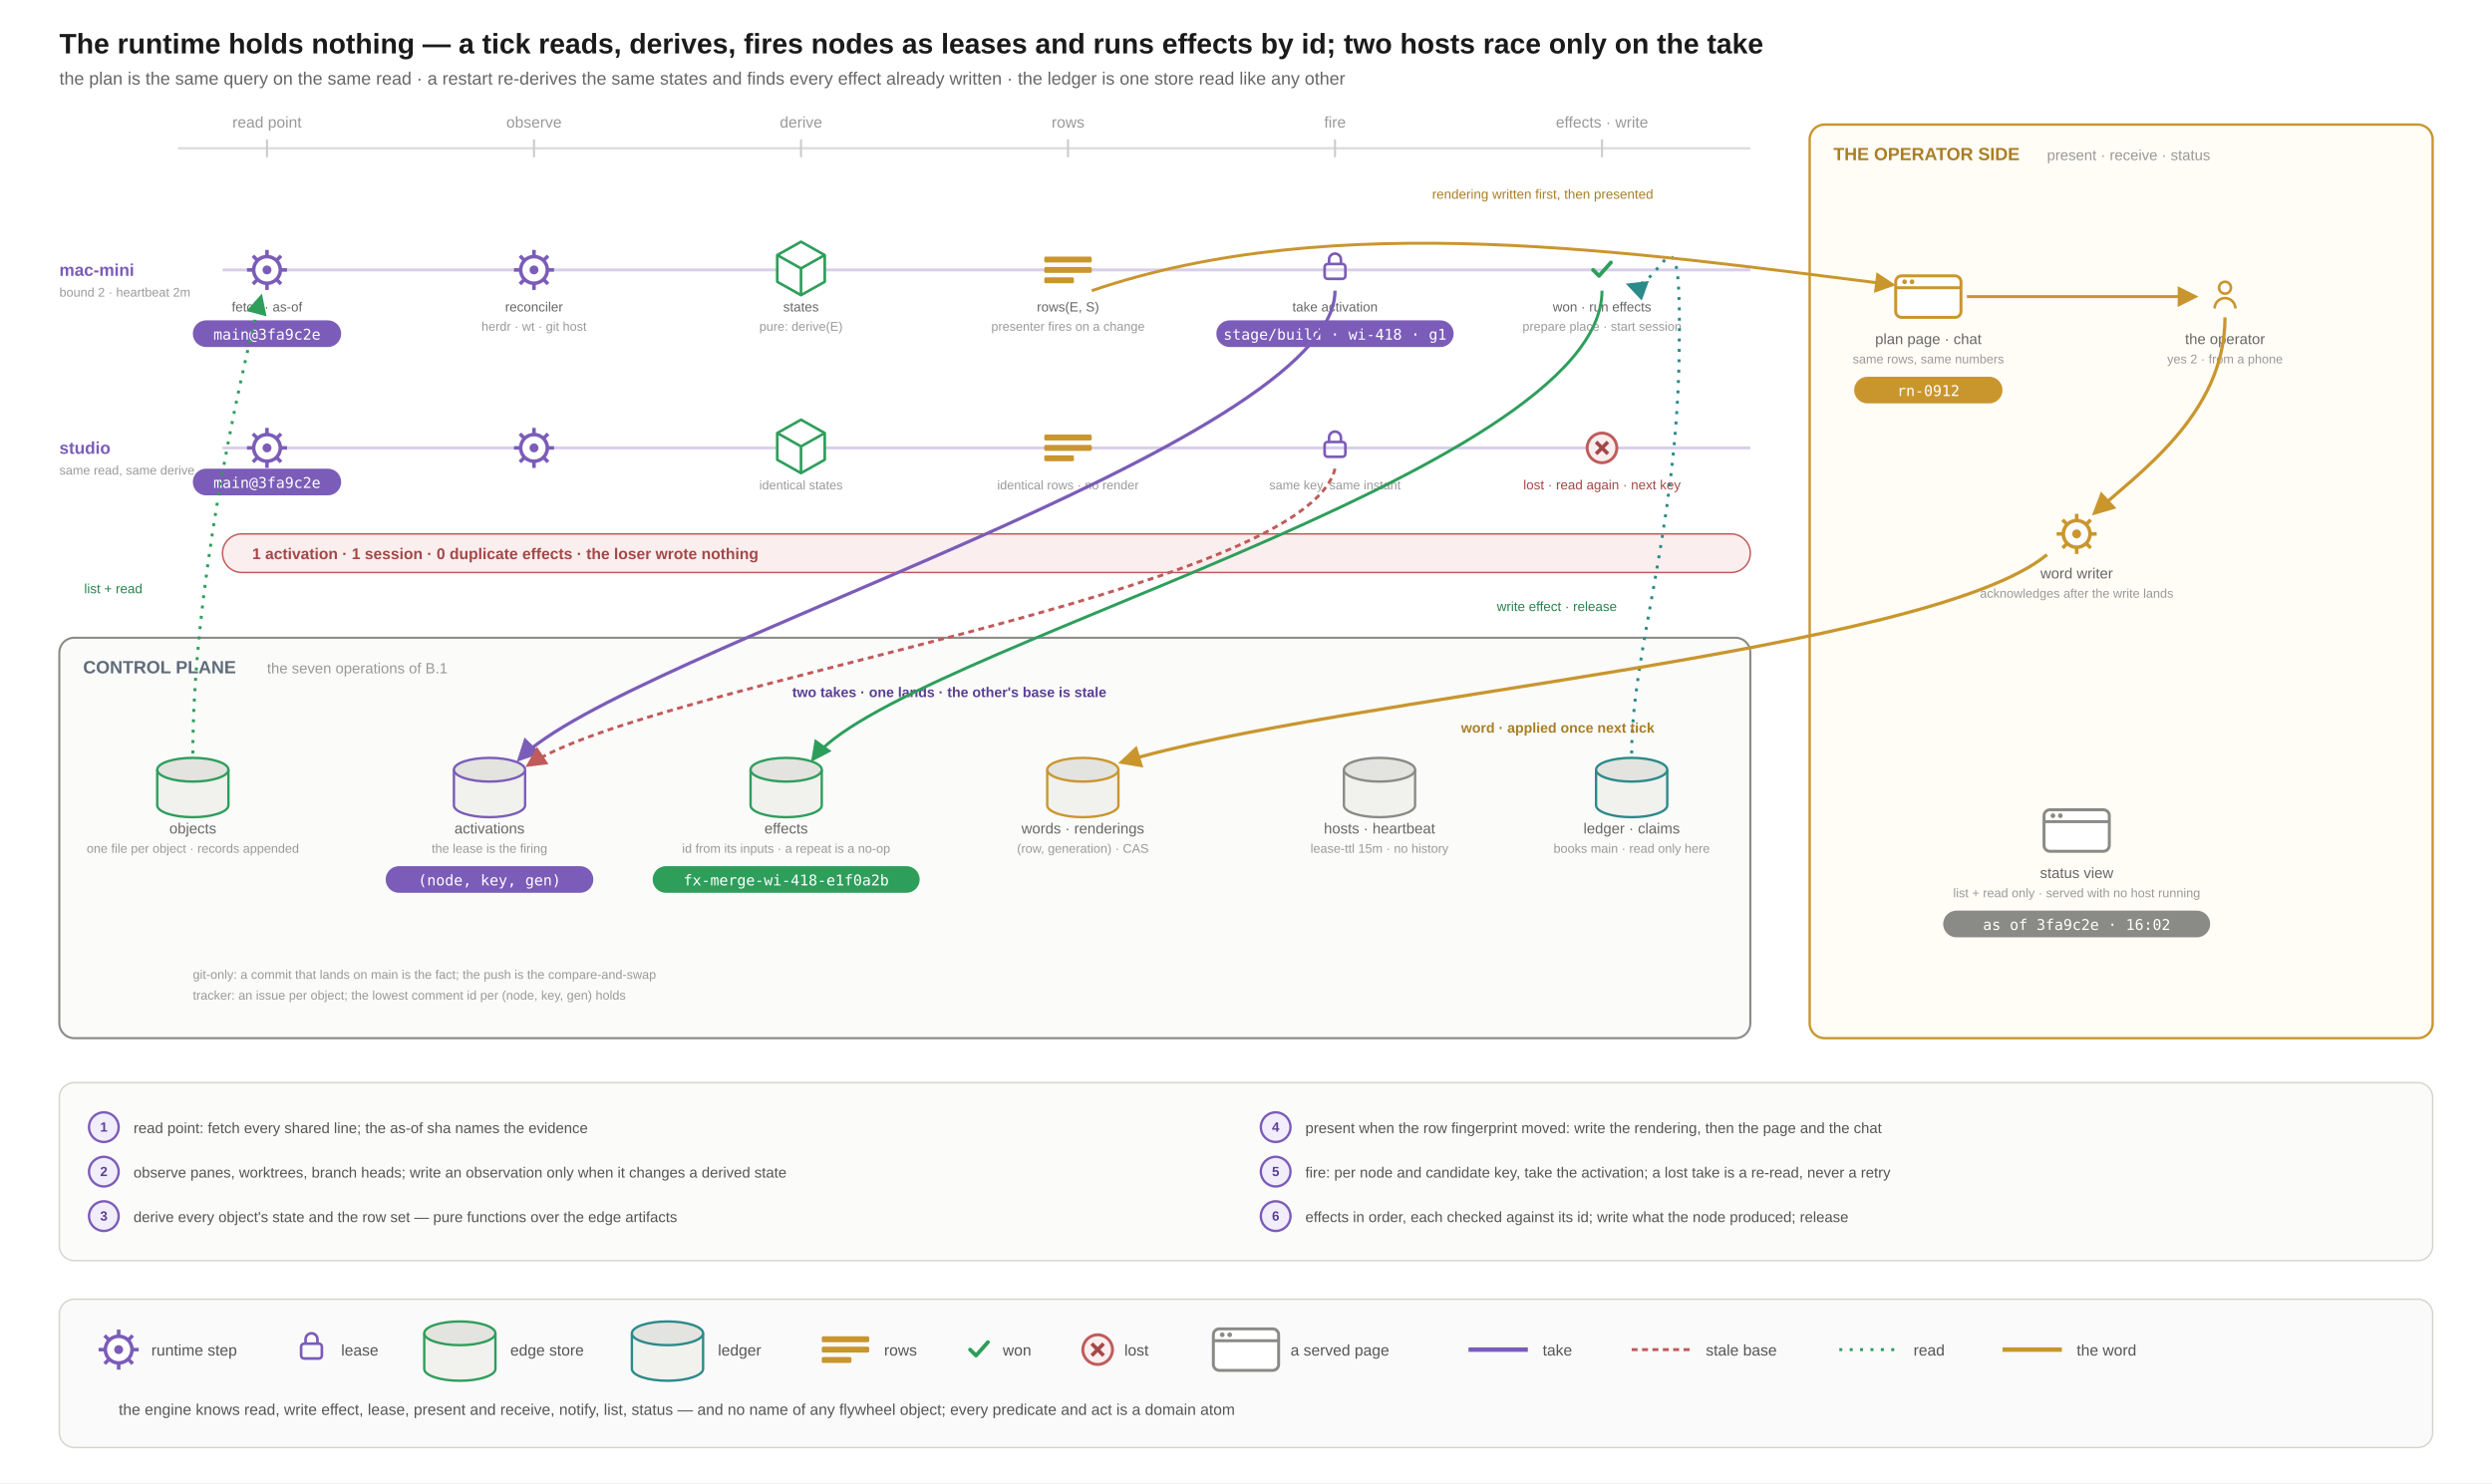
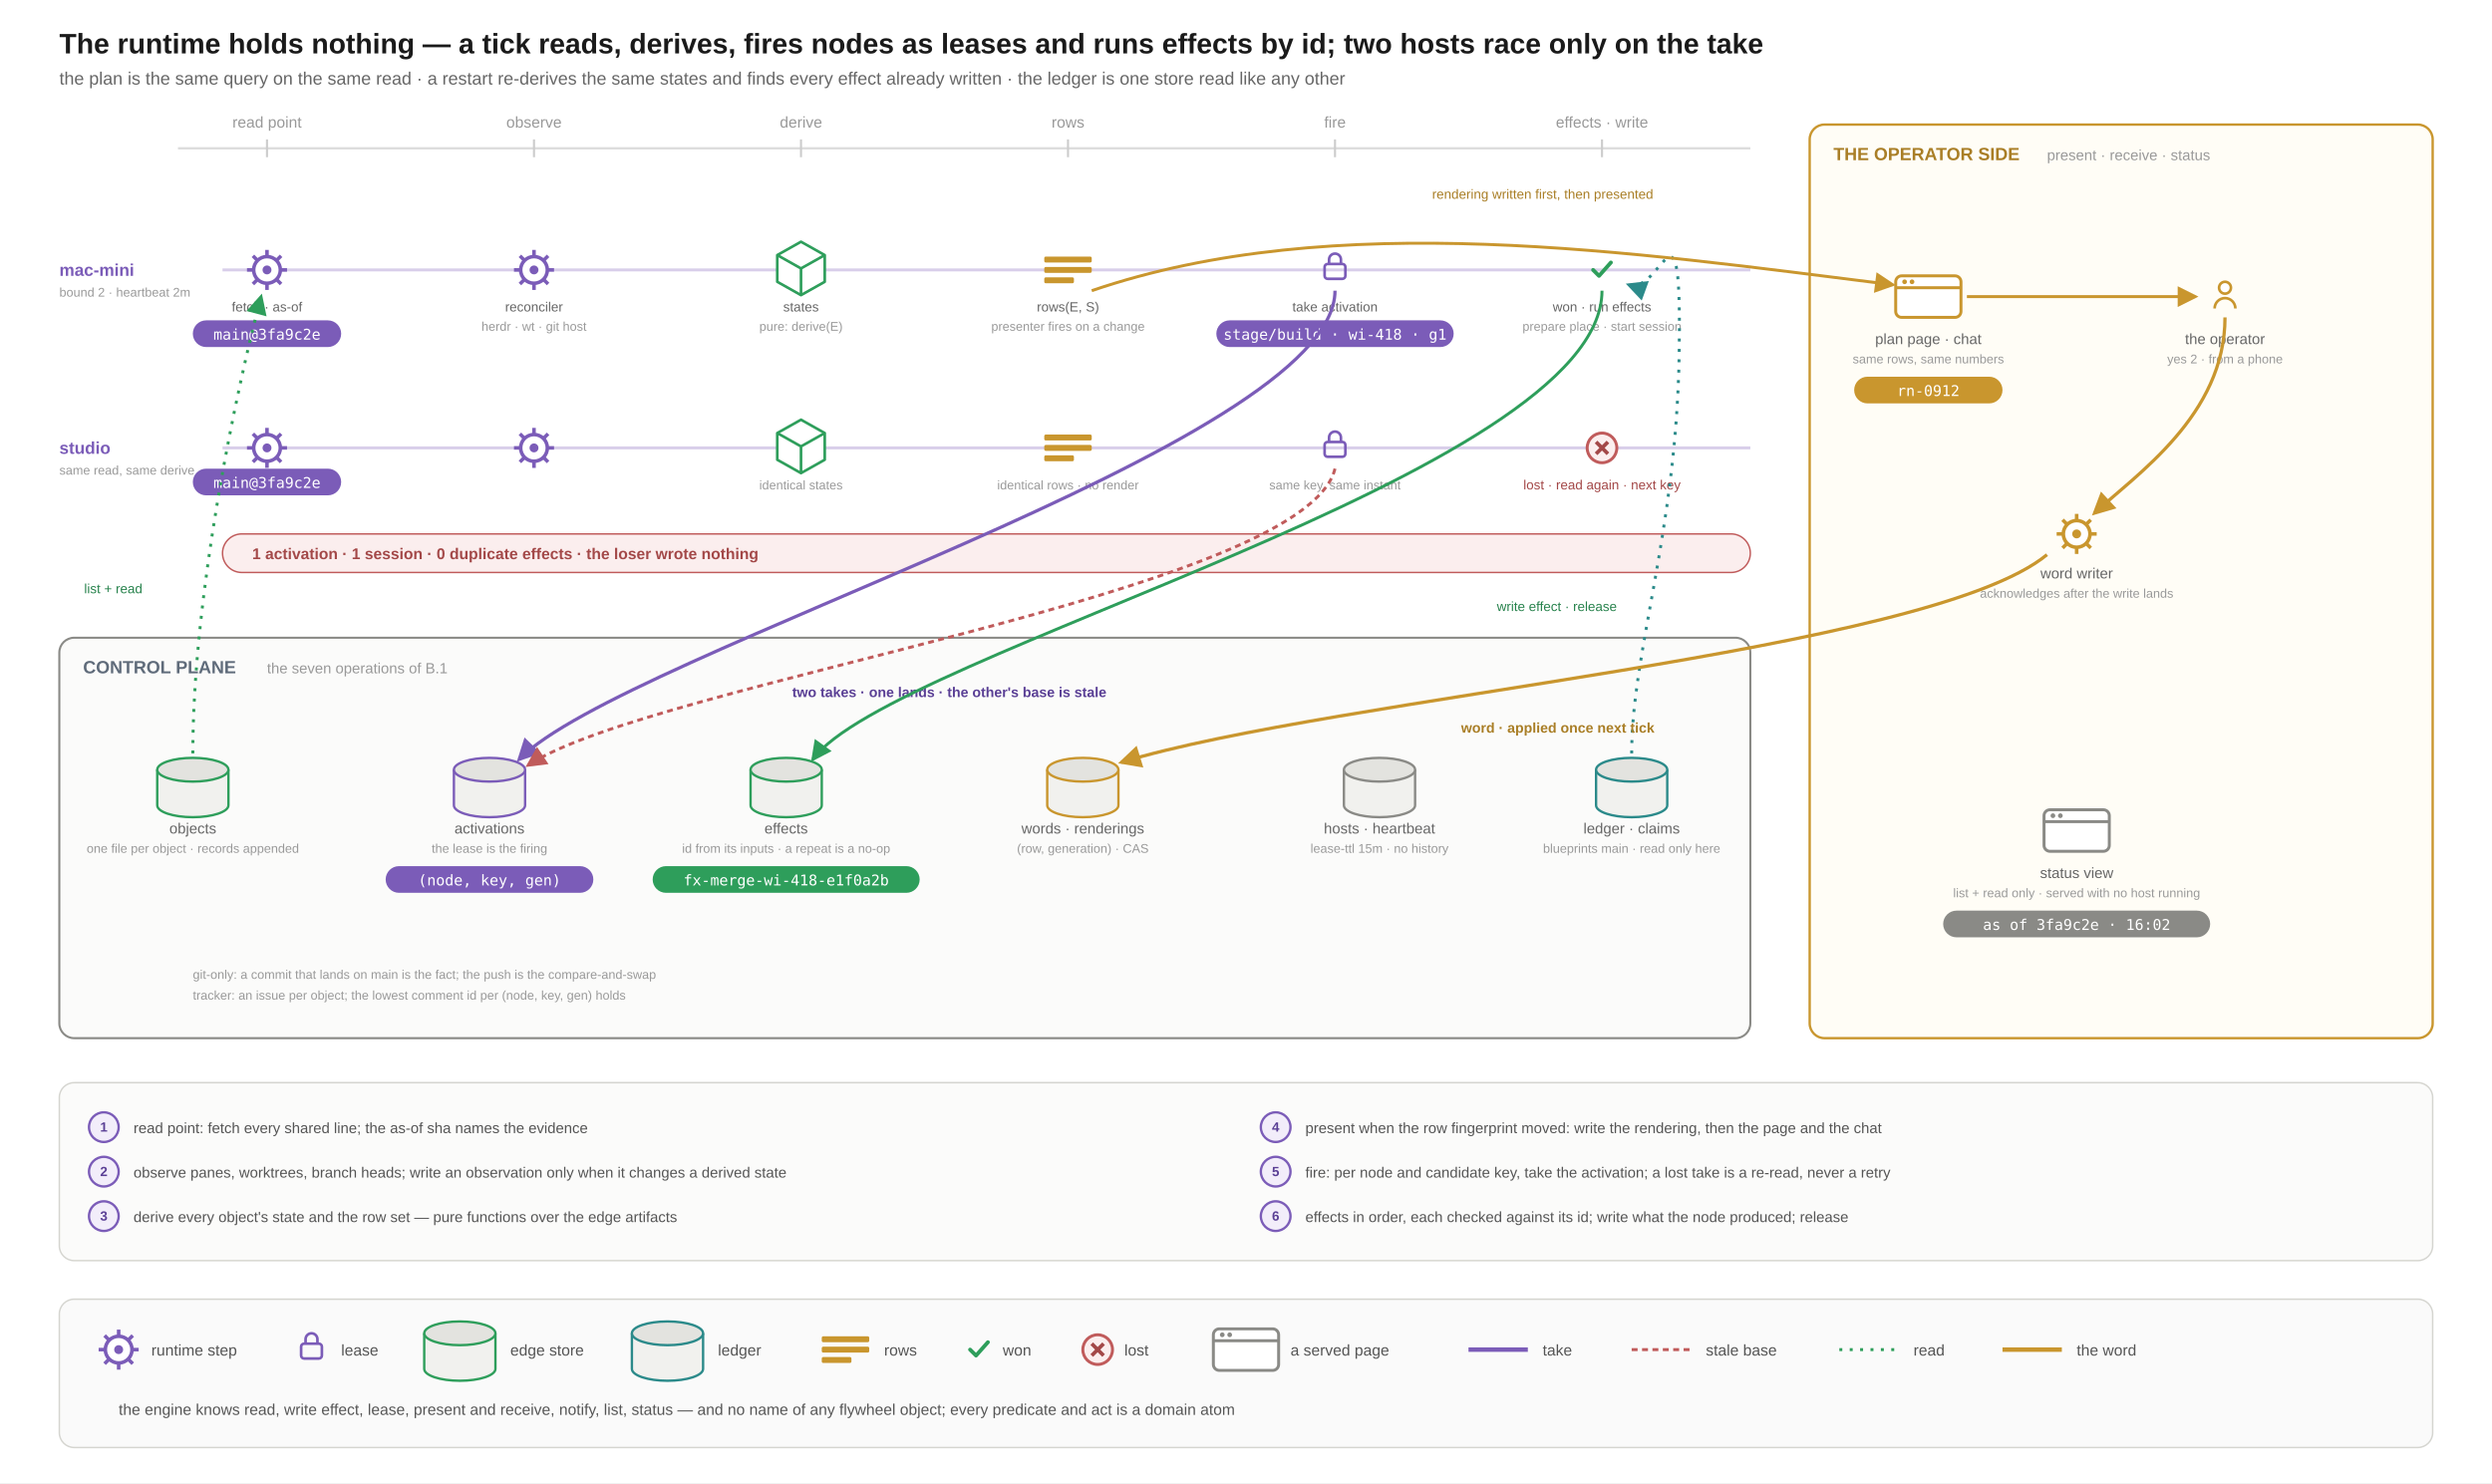
<svg xmlns="http://www.w3.org/2000/svg" viewBox="0 0 1680 1000" font-family="-apple-system, 'Helvetica Neue', Arial, sans-serif">
  <defs>
    <marker id="mN" viewBox="0 0 10 10" refX="8.5" refY="5" markerWidth="7" markerHeight="7" orient="auto-start-reverse">
      <path d="M0 0L10 5L0 10z" fill="#8a8a86" />
    </marker>
    <marker id="mB" viewBox="0 0 10 10" refX="8.5" refY="5" markerWidth="7" markerHeight="7" orient="auto-start-reverse">
      <path d="M0 0L10 5L0 10z" fill="#4a7fb5" />
    </marker>
    <marker id="mG" viewBox="0 0 10 10" refX="8.5" refY="5" markerWidth="7" markerHeight="7" orient="auto-start-reverse">
      <path d="M0 0L10 5L0 10z" fill="#2e9e5b" />
    </marker>
    <marker id="mP" viewBox="0 0 10 10" refX="8.5" refY="5" markerWidth="7" markerHeight="7" orient="auto-start-reverse">
      <path d="M0 0L10 5L0 10z" fill="#7b5cb8" />
    </marker>
    <marker id="mA" viewBox="0 0 10 10" refX="8.5" refY="5" markerWidth="7" markerHeight="7" orient="auto-start-reverse">
      <path d="M0 0L10 5L0 10z" fill="#c9962e" />
    </marker>
    <marker id="mR" viewBox="0 0 10 10" refX="8.5" refY="5" markerWidth="7" markerHeight="7" orient="auto-start-reverse">
      <path d="M0 0L10 5L0 10z" fill="#c05b5b" />
    </marker>
    <marker id="mT" viewBox="0 0 10 10" refX="8.5" refY="5" markerWidth="7" markerHeight="7" orient="auto-start-reverse">
      <path d="M0 0L10 5L0 10z" fill="#2b8a8a" />
    </marker>
    <g id="gear">
      <circle r="9" fill="#fff" stroke="currentColor" stroke-width="2.4" />
      <circle r="3" fill="currentColor" />
      <g stroke="currentColor" stroke-width="2.4">
        <line y1="-9" y2="-13.5" />
        <line y1="9" y2="13.5" />
        <line x1="-9" x2="-13.5" />
        <line x1="9" x2="13.5" />
        <line x1="-6.4" y1="-6.4" x2="-9.5" y2="-9.5" />
        <line x1="6.4" y1="6.4" x2="9.5" y2="9.5" />
        <line x1="-6.4" y1="6.4" x2="-9.5" y2="9.5" />
        <line x1="6.4" y1="-6.4" x2="9.5" y2="-9.5" />
      </g>
    </g>
    <g id="cube" stroke="currentColor" stroke-width="1.8" stroke-linejoin="round">
      <path d="M -16 -8 L 0 -17 L 16 -8 L 16 10 L 0 19 L -16 10 Z" fill="#fff" />
      <path d="M -16 -8 L 0 1 L 16 -8 M 0 1 L 0 19" fill="none" />
    </g>
    <g id="cyl">
      <path d="M -24 -11 L -24 13 A 24 8 0 0 0 24 13 L 24 -11" fill="#f1f1ee" stroke="currentColor" stroke-width="1.6" />
      <ellipse cx="0" cy="-11" rx="24" ry="8" fill="#e3e3df" stroke="currentColor" stroke-width="1.6" />
    </g>
    <g id="repo">
      <rect x="-26" y="-18" width="52" height="36" rx="7" fill="#fff" stroke="currentColor" stroke-width="2" />
      <circle cx="-9" cy="8" r="3.2" fill="currentColor" />
      <circle cx="9" cy="-8" r="3.2" fill="currentColor" />
      <path d="M -9 8 v-8 a 8 8 0 0 1 8 -8 h 1" fill="none" stroke="currentColor" stroke-width="2" />
    </g>
    <g id="key">
      <rect x="-7" y="-2" width="14" height="10" rx="2" fill="none" stroke="currentColor" stroke-width="1.8" />
      <path d="M -4 -2 v-3 a 4 4 0 0 1 8 0 v3" fill="none" stroke="currentColor" stroke-width="1.8" />
    </g>
    <g id="cross">
      <circle r="10" fill="#fbeeee" stroke="#c05b5b" stroke-width="2" />
      <path d="M -4 -4 l 8 8 M 4 -4 l -8 8" fill="none" stroke="#a34848" stroke-width="2.5" />
    </g>
    <g id="check" fill="none" stroke="#2e9e5b" stroke-width="2.6" stroke-linecap="round" stroke-linejoin="round">
      <path d="M -6 0 L -2 4 L 6 -5" />
    </g>
    <g id="browser">
      <rect x="-22" y="-14" width="44" height="28" rx="4" fill="#fff" stroke="currentColor" stroke-width="2" />
      <line x1="-22" y1="-6" x2="22" y2="-6" stroke="currentColor" stroke-width="2" />
      <circle cx="-16" cy="-10" r="1.6" fill="currentColor" />
      <circle cx="-11" cy="-10" r="1.6" fill="currentColor" />
    </g>
    <g id="person">
      <circle cy="-6" r="4" fill="#fff" stroke="currentColor" stroke-width="1.8" />
      <path d="M -7 8 a 7 7 0 0 1 14 0" fill="none" stroke="currentColor" stroke-width="1.8" />
    </g>
    <g id="rows" fill="#c9962e">
      <rect x="-16" y="-9" width="32" height="4" rx="1" />
      <rect x="-16" y="-2" width="32" height="4" rx="1" />
      <rect x="-16" y="5" width="20" height="4" rx="1" />
    </g>
  </defs>
  <rect width="1680" height="1000" fill="#fff" />
  <text x="40" y="36" font-size="19" font-weight="700" fill="#1a1a1a">The runtime holds nothing — a tick reads, derives, fires nodes as leases and runs effects by id; two hosts race only on the take</text>
  <text x="40" y="57" font-size="12" fill="#666">the plan is the same query on the same read · a restart re-derives the same states and finds every effect already written · the ledger is one store read like any other</text>
  <line x1="120" y1="100" x2="1180" y2="100" stroke="#ddd" stroke-width="1.6" />
  <g font-size="10.5" fill="#999" text-anchor="middle">
    <text x="180" y="86">read point</text>
    <text x="360" y="86">observe</text>
    <text x="540" y="86">derive</text>
    <text x="720" y="86">rows</text>
    <text x="900" y="86">fire</text>
    <text x="1080" y="86">effects · write</text>
  </g>
  <g stroke="#ccc" stroke-width="1.4">
    <line x1="180" y1="94" x2="180" y2="106" />
    <line x1="360" y1="94" x2="360" y2="106" />
    <line x1="540" y1="94" x2="540" y2="106" />
    <line x1="720" y1="94" x2="720" y2="106" />
    <line x1="900" y1="94" x2="900" y2="106" />
    <line x1="1080" y1="94" x2="1080" y2="106" />
  </g>
  <text x="40" y="186" font-size="11.5" font-weight="700" fill="#7b5cb8">mac-mini</text>
  <text x="40" y="200" font-size="8.5" fill="#999">bound 2 · heartbeat 2m</text>
  <line x1="150" y1="182" x2="1180" y2="182" stroke="#7b5cb8" stroke-width="2" opacity="0.3" />
  <g id="node-runtime">
    <use href="#gear" x="180" y="182" color="#7b5cb8" />
    <text x="180" y="210" font-size="9" fill="#666" text-anchor="middle">fetch · as-of</text>
    <rect x="130" y="216" width="100" height="18" rx="9" fill="#7b5cb8" />
    <text x="180" y="229" font-size="10" font-family="monospace" fill="#fff" text-anchor="middle">main@3fa9c2e</text>
  </g>
  <g id="node-reconciler">
    <use href="#gear" x="360" y="182" color="#7b5cb8" />
    <text x="360" y="210" font-size="9" fill="#666" text-anchor="middle">reconciler</text>
    <text x="360" y="223" font-size="8.5" fill="#999" text-anchor="middle">herdr · wt · git host</text>
  </g>
  <use href="#cube" x="540" y="180" color="#2e9e5b" />
  <text x="540" y="210" font-size="9" fill="#666" text-anchor="middle">states</text>
  <text x="540" y="223" font-size="8.5" fill="#999" text-anchor="middle">pure: derive(E)</text>
  <g id="node-presenter">
    <use href="#rows" x="720" y="182" />
    <text x="720" y="210" font-size="9" fill="#666" text-anchor="middle">rows(E, S)</text>
    <text x="720" y="223" font-size="8.5" fill="#999" text-anchor="middle">presenter fires on a change</text>
  </g>
  <use href="#key" x="900" y="180" color="#7b5cb8" />
  <text x="900" y="210" font-size="9" fill="#666" text-anchor="middle">take activation</text>
  <rect x="820" y="216" width="160" height="18" rx="9" fill="#7b5cb8" />
  <text x="900" y="229" font-size="10" font-family="monospace" fill="#fff" text-anchor="middle">stage/build · wi-418 · g1</text>
  <use href="#check" x="1080" y="182" />
  <text x="1080" y="210" font-size="9" fill="#666" text-anchor="middle">won · run effects</text>
  <text x="1080" y="223" font-size="8.5" fill="#999" text-anchor="middle">prepare place · start session</text>
  <text x="40" y="306" font-size="11.5" font-weight="700" fill="#7b5cb8">studio</text>
  <text x="40" y="320" font-size="8.5" fill="#999">same read, same derive</text>
  <line x1="150" y1="302" x2="1180" y2="302" stroke="#7b5cb8" stroke-width="2" opacity="0.3" />
  <use href="#gear" x="180" y="302" color="#7b5cb8" />
  <rect x="130" y="316" width="100" height="18" rx="9" fill="#7b5cb8" />
  <text x="180" y="329" font-size="10" font-family="monospace" fill="#fff" text-anchor="middle">main@3fa9c2e</text>
  <use href="#gear" x="360" y="302" color="#7b5cb8" />
  <use href="#cube" x="540" y="300" color="#2e9e5b" />
  <text x="540" y="330" font-size="8.5" fill="#999" text-anchor="middle">identical states</text>
  <use href="#rows" x="720" y="302" />
  <text x="720" y="330" font-size="8.5" fill="#999" text-anchor="middle">identical rows · no render</text>
  <use href="#key" x="900" y="300" color="#7b5cb8" />
  <text x="900" y="330" font-size="8.5" fill="#999" text-anchor="middle">same key, same instant</text>
  <use href="#cross" x="1080" y="302" />
  <text x="1080" y="330" font-size="9" fill="#a34848" text-anchor="middle">lost · read again · next key</text>
  <rect x="150" y="360" width="1030" height="26" rx="13" fill="#fbeeee" stroke="#c05b5b" />
  <text x="170" y="377" font-size="10.5" font-weight="700" fill="#a34848">1 activation · 1 session · 0 duplicate effects · the loser wrote nothing</text>
  <rect x="40" y="430" width="1140" height="270" rx="10" fill="#fbfbfa" stroke="#8a8a86" stroke-width="1.4" />
  <text x="56" y="454" font-size="12" font-weight="700" fill="#5f6b7a">CONTROL PLANE</text>
  <text x="180" y="454" font-size="10" fill="#999">the seven operations of B.1</text>
  <g id="store-objects">
    <use href="#cyl" x="130" y="530" color="#2e9e5b" />
    <text x="130" y="562" font-size="10" fill="#666" text-anchor="middle">objects</text>
    <text x="130" y="575" font-size="8.5" fill="#999" text-anchor="middle">one file per object · records appended</text>
  </g>
  <g id="store-activations">
    <use href="#cyl" x="330" y="530" color="#7b5cb8" />
    <text x="330" y="562" font-size="10" fill="#666" text-anchor="middle">activations</text>
    <text x="330" y="575" font-size="8.5" fill="#999" text-anchor="middle">the lease is the firing</text>
    <rect x="260" y="584" width="140" height="18" rx="9" fill="#7b5cb8" />
    <text x="330" y="597" font-size="10" font-family="monospace" fill="#fff" text-anchor="middle">(node, key, gen)</text>
  </g>
  <g id="store-effects">
    <use href="#cyl" x="530" y="530" color="#2e9e5b" />
    <text x="530" y="562" font-size="10" fill="#666" text-anchor="middle">effects</text>
    <text x="530" y="575" font-size="8.5" fill="#999" text-anchor="middle">id from its inputs · a repeat is a no-op</text>
    <rect x="440" y="584" width="180" height="18" rx="9" fill="#2e9e5b" />
    <text x="530" y="597" font-size="10" font-family="monospace" fill="#fff" text-anchor="middle">fx-merge-wi-418-e1f0a2b</text>
  </g>
  <g id="store-words">
    <use href="#cyl" x="730" y="530" color="#c9962e" />
    <text x="730" y="562" font-size="10" fill="#666" text-anchor="middle">words · renderings</text>
    <text x="730" y="575" font-size="8.5" fill="#999" text-anchor="middle">(row, generation) · CAS</text>
  </g>
  <g id="store-hosts">
    <use href="#cyl" x="930" y="530" color="#8a8a86" />
    <text x="930" y="562" font-size="10" fill="#666" text-anchor="middle">hosts · heartbeat</text>
    <text x="930" y="575" font-size="8.5" fill="#999" text-anchor="middle">lease-ttl 15m · no history</text>
  </g>
  <g id="store-ledger">
    <use href="#cyl" x="1100" y="530" color="#2b8a8a" />
    <text x="1100" y="562" font-size="10" fill="#666" text-anchor="middle">ledger · claims</text>
-     <text x="1100" y="575" font-size="8.5" fill="#999" text-anchor="middle">books main · read only here</text>
+     <text x="1100" y="575" font-size="8.5" fill="#999" text-anchor="middle">blueprints main · read only here</text>
  </g>
  <text x="130" y="660" font-size="8.5" fill="#999">git-only: a commit that lands on main is the fact; the push is the compare-and-swap</text>
  <text x="130" y="674" font-size="8.5" fill="#999">tracker: an issue per object; the lowest comment id per (node, key, gen) holds</text>
  <path d="M 900 196 C 900 300, 420 440, 350 512" fill="none" stroke="#7b5cb8" stroke-width="2.2" marker-end="url(#mP)" />
  <path d="M 900 316 C 880 400, 440 460, 356 516" fill="none" stroke="#c05b5b" stroke-width="2" stroke-dasharray="4 3" marker-end="url(#mR)" />
  <text x="640" y="470" font-size="9.5" fill="#5a3f95" font-weight="600" text-anchor="middle">two takes · one lands · the other's base is stale</text>
  <path d="M 1080 196 C 1080 320, 600 440, 548 512" fill="none" stroke="#2e9e5b" stroke-width="2" marker-end="url(#mG)" />
  <text x="1090" y="412" font-size="9" fill="#27824c" text-anchor="end">write effect · release</text>
  <path d="M 130 508 C 130 400, 160 260, 176 200" fill="none" stroke="#2e9e5b" stroke-width="2" stroke-dasharray="2 5" marker-end="url(#mG)" />
  <text x="96" y="400" font-size="9" fill="#27824c" text-anchor="end">list + read</text>
  <path d="M 1100 508 C 1100 440, 1130 360, 1132 240 S 1120 200, 1098 192" fill="none" stroke="#2b8a8a" stroke-width="2" stroke-dasharray="2 5" marker-end="url(#mT)" />
  <rect x="1220" y="84" width="420" height="616" rx="10" fill="#fffdf6" stroke="#c9962e" stroke-width="1.6" />
  <text x="1236" y="108" font-size="12" font-weight="700" fill="#a97e26">THE OPERATOR SIDE</text>
  <text x="1380" y="108" font-size="10" fill="#999">present · receive · status</text>
  <use href="#browser" x="1300" y="200" color="#c9962e" />
  <text x="1300" y="232" font-size="10" fill="#666" text-anchor="middle">plan page · chat</text>
  <text x="1300" y="245" font-size="8.5" fill="#999" text-anchor="middle">same rows, same numbers</text>
  <rect x="1250" y="254" width="100" height="18" rx="9" fill="#c9962e" />
  <text x="1300" y="267" font-size="10" font-family="monospace" fill="#fff" text-anchor="middle">rn-0912</text>
  <use href="#person" x="1500" y="200" color="#c9962e" />
  <text x="1500" y="232" font-size="10" fill="#666" text-anchor="middle">the operator</text>
  <text x="1500" y="245" font-size="8.5" fill="#999" text-anchor="middle">yes 2 · from a phone</text>
  <path d="M 1326 200 L 1480 200" fill="none" stroke="#c9962e" stroke-width="2" marker-end="url(#mA)" />
  <use href="#gear" x="1400" y="360" color="#c9962e" />
  <text x="1400" y="390" font-size="10" fill="#666" text-anchor="middle">word writer</text>
  <text x="1400" y="403" font-size="8.5" fill="#999" text-anchor="middle">acknowledges after the write lands</text>
  <path d="M 1500 214 C 1500 280, 1440 320, 1412 346" fill="none" stroke="#c9962e" stroke-width="2.2" marker-end="url(#mA)" />
  <path d="M 1380 374 C 1300 440, 900 470, 756 514" fill="none" stroke="#c9962e" stroke-width="2.2" marker-end="url(#mA)" />
  <text x="985" y="494" font-size="9.5" fill="#a97e26" font-weight="600">word · applied once next tick</text>
  <path d="M 736 196 C 900 140, 1100 170, 1276 192" fill="none" stroke="#c9962e" stroke-width="2" marker-end="url(#mA)" />
  <text x="1040" y="134" font-size="9" fill="#a97e26" text-anchor="middle">rendering written first, then presented</text>
  <use href="#browser" x="1400" y="560" color="#8a8a86" />
  <text x="1400" y="592" font-size="10" fill="#666" text-anchor="middle">status view</text>
  <text x="1400" y="605" font-size="8.5" fill="#999" text-anchor="middle">list + read only · served with no host running</text>
  <rect x="1310" y="614" width="180" height="18" rx="9" fill="#8a8a86" />
  <text x="1400" y="627" font-size="10" font-family="monospace" fill="#fff" text-anchor="middle">as of 3fa9c2e · 16:02</text>
  <rect x="40" y="730" width="1600" height="120" rx="10" fill="#fbfbfa" stroke="#d5d5d0" />
  <g font-size="9" font-weight="700">
    <circle cx="70" cy="760" r="10" fill="#f2edfa" stroke="#7b5cb8" stroke-width="1.6" />
    <text x="70" y="763" fill="#5a3f95" text-anchor="middle">1</text>
    <circle cx="70" cy="790" r="10" fill="#f2edfa" stroke="#7b5cb8" stroke-width="1.6" />
    <text x="70" y="793" fill="#5a3f95" text-anchor="middle">2</text>
    <circle cx="70" cy="820" r="10" fill="#f2edfa" stroke="#7b5cb8" stroke-width="1.6" />
    <text x="70" y="823" fill="#5a3f95" text-anchor="middle">3</text>
    <circle cx="860" cy="760" r="10" fill="#f2edfa" stroke="#7b5cb8" stroke-width="1.6" />
    <text x="860" y="763" fill="#5a3f95" text-anchor="middle">4</text>
    <circle cx="860" cy="790" r="10" fill="#f2edfa" stroke="#7b5cb8" stroke-width="1.6" />
    <text x="860" y="793" fill="#5a3f95" text-anchor="middle">5</text>
    <circle cx="860" cy="820" r="10" fill="#f2edfa" stroke="#7b5cb8" stroke-width="1.6" />
    <text x="860" y="823" fill="#5a3f95" text-anchor="middle">6</text>
  </g>
  <g font-size="10" fill="#555">
    <text x="90" y="764">read point: fetch every shared line; the as-of sha names the evidence</text>
    <text x="90" y="794">observe panes, worktrees, branch heads; write an observation only when it changes a derived state</text>
    <text x="90" y="824">derive every object's state and the row set — pure functions over the edge artifacts</text>
    <text x="880" y="764">present when the row fingerprint moved: write the rendering, then the page and the chat</text>
    <text x="880" y="794">fire: per node and candidate key, take the activation; a lost take is a re-read, never a retry</text>
    <text x="880" y="824">effects in order, each checked against its id; write what the node produced; release</text>
  </g>
  <rect x="40" y="876" width="1600" height="100" rx="10" fill="#fafafa" stroke="#d5d5d0" />
  <g font-size="10.5" fill="#555">
    <use href="#gear" x="80" y="910" color="#7b5cb8" />
    <text x="102" y="914">runtime step</text>
    <use href="#key" x="210" y="908" color="#7b5cb8" />
    <text x="230" y="914">lease</text>
    <use href="#cyl" x="310" y="910" color="#2e9e5b" />
    <text x="344" y="914">edge store</text>
    <use href="#cyl" x="450" y="910" color="#2b8a8a" />
    <text x="484" y="914">ledger</text>
    <use href="#rows" x="570" y="910" />
    <text x="596" y="914">rows</text>
    <use href="#check" x="660" y="910" />
    <text x="676" y="914">won</text>
    <use href="#cross" x="740" y="910" />
    <text x="758" y="914">lost</text>
    <use href="#browser" x="840" y="910" color="#8a8a86" />
    <text x="870" y="914">a served page</text>
    <line x1="990" y1="910" x2="1030" y2="910" stroke="#7b5cb8" stroke-width="3" />
    <text x="1040" y="914">take</text>
    <line x1="1100" y1="910" x2="1140" y2="910" stroke="#c05b5b" stroke-width="2" stroke-dasharray="4 3" />
    <text x="1150" y="914">stale base</text>
    <line x1="1240" y1="910" x2="1280" y2="910" stroke="#2e9e5b" stroke-width="2" stroke-dasharray="2 5" />
    <text x="1290" y="914">read</text>
    <line x1="1350" y1="910" x2="1390" y2="910" stroke="#c9962e" stroke-width="3" />
    <text x="1400" y="914">the word</text>
  </g>
  <text x="80" y="954" font-size="10.5" fill="#555">the engine knows read, write effect, lease, present and receive, notify, list, status — and no name of any flywheel object; every predicate and act is a domain atom</text>
</svg>
